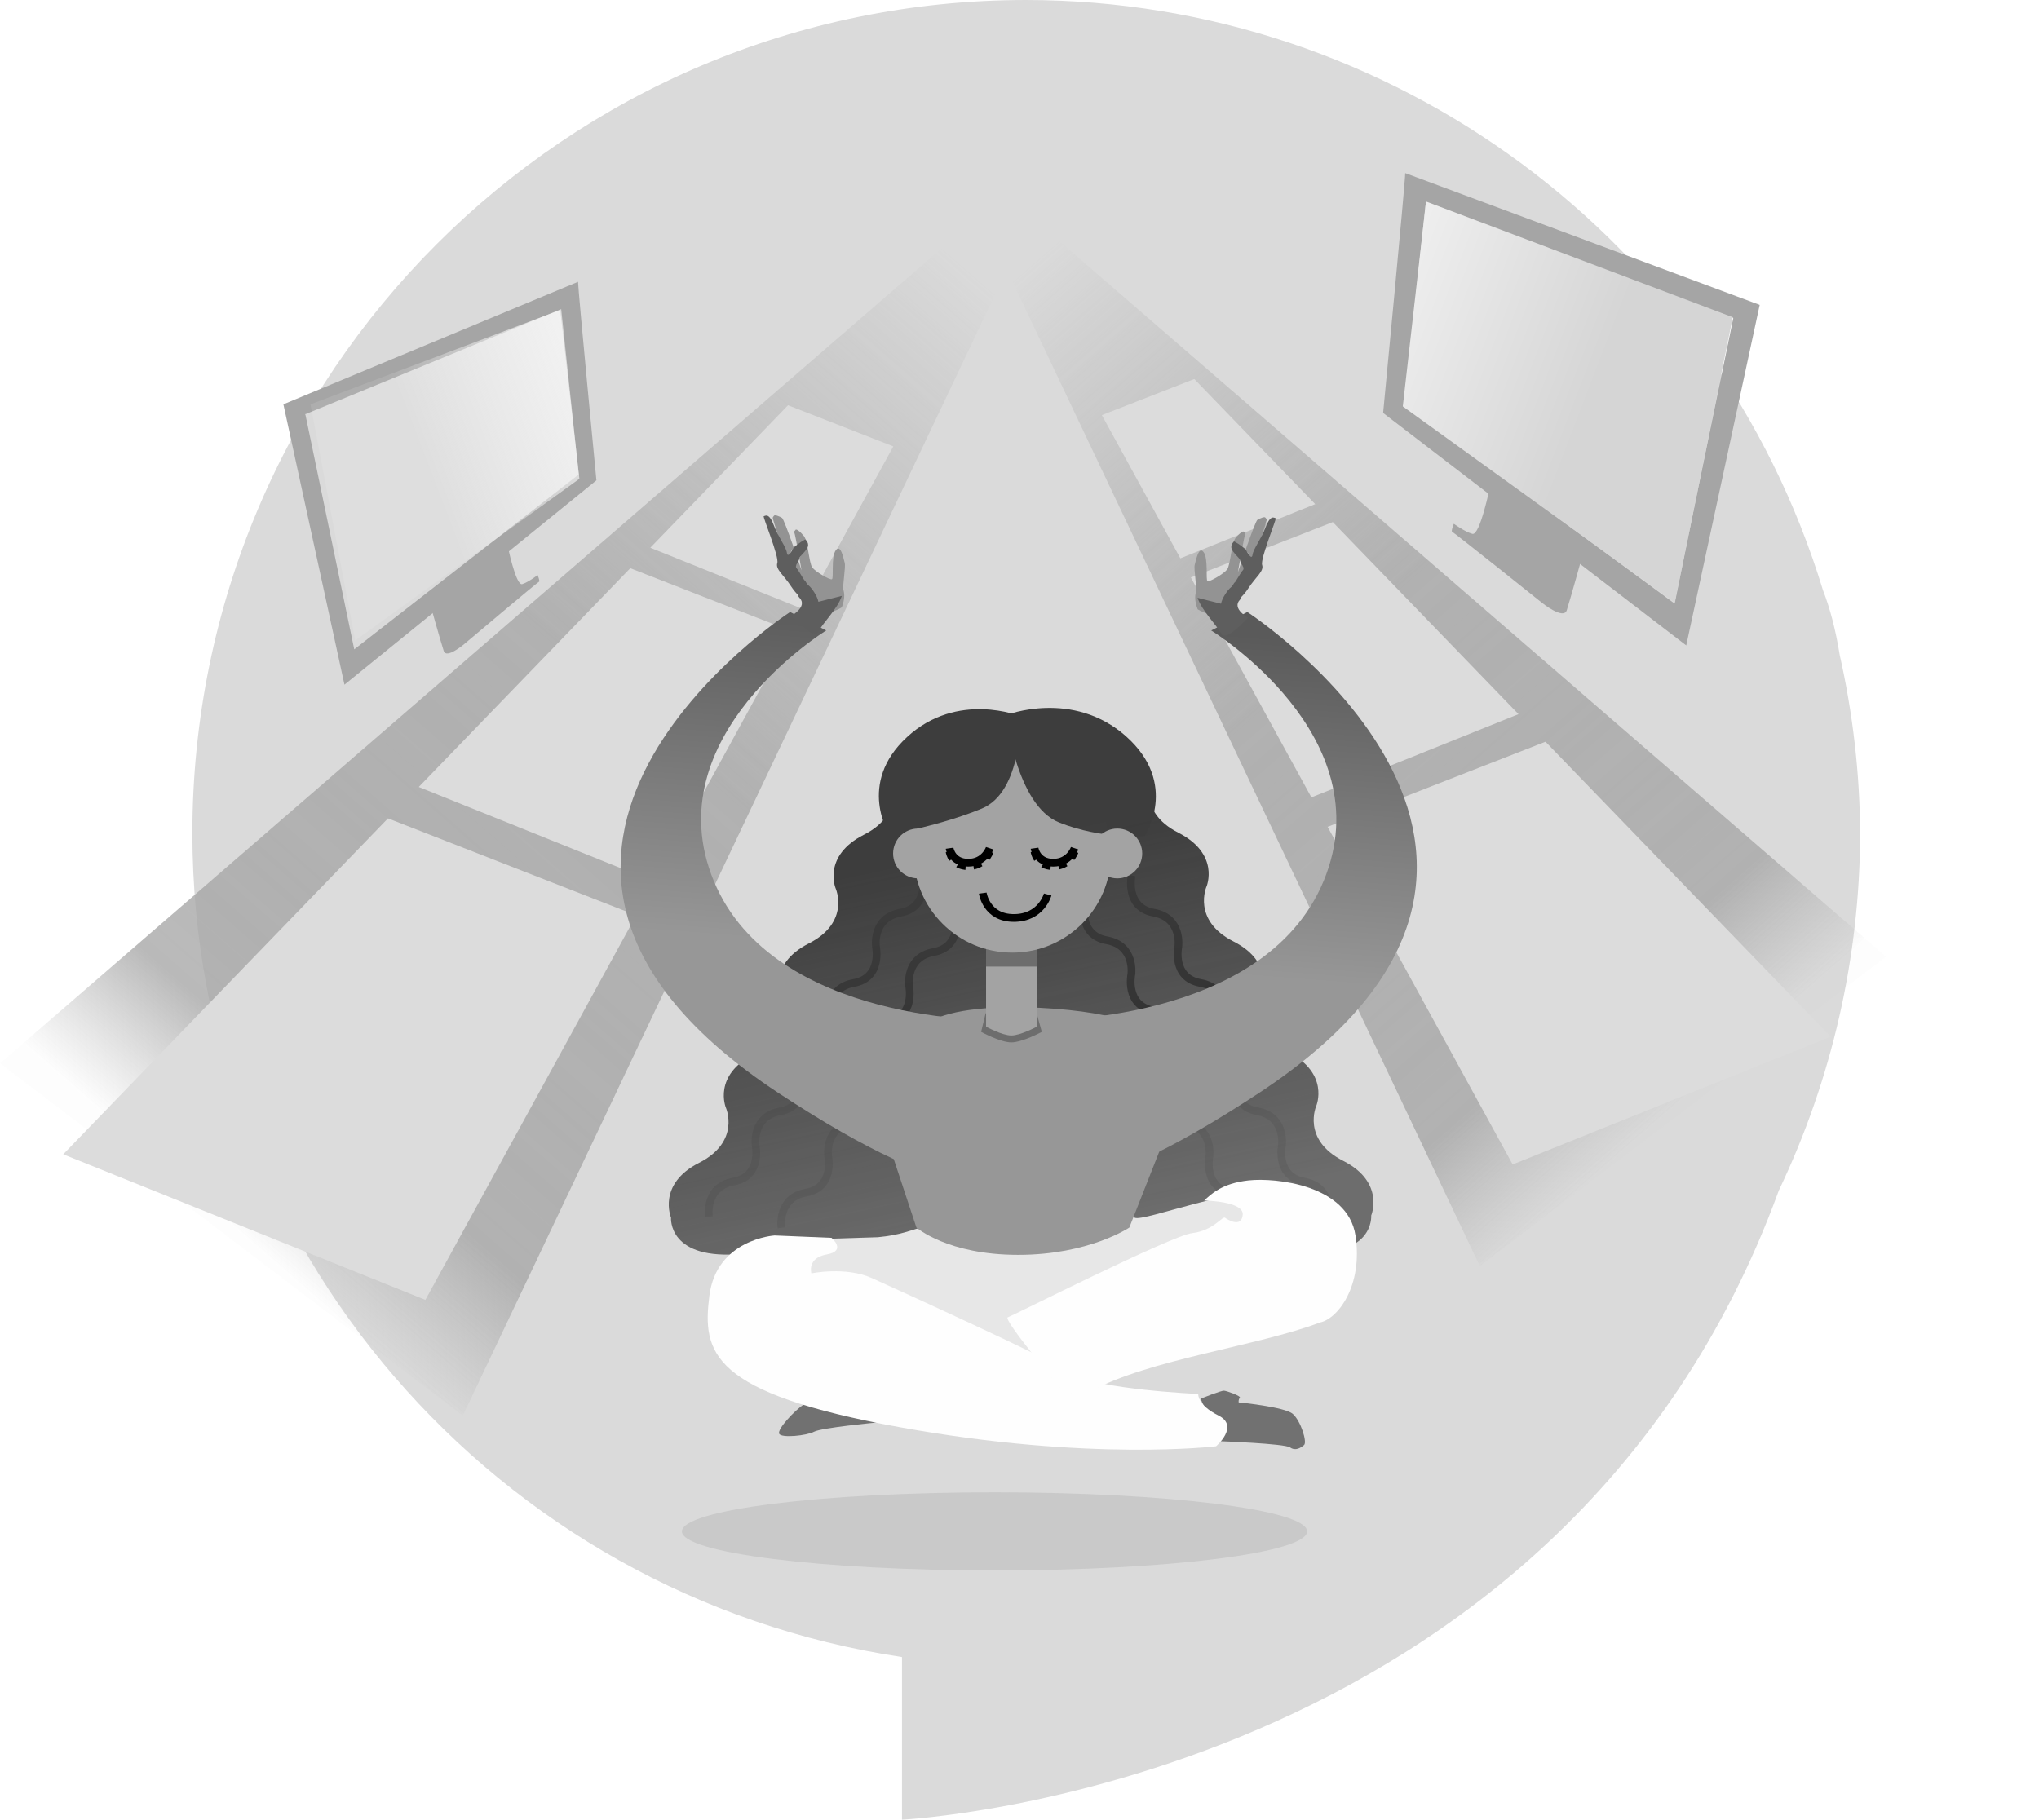
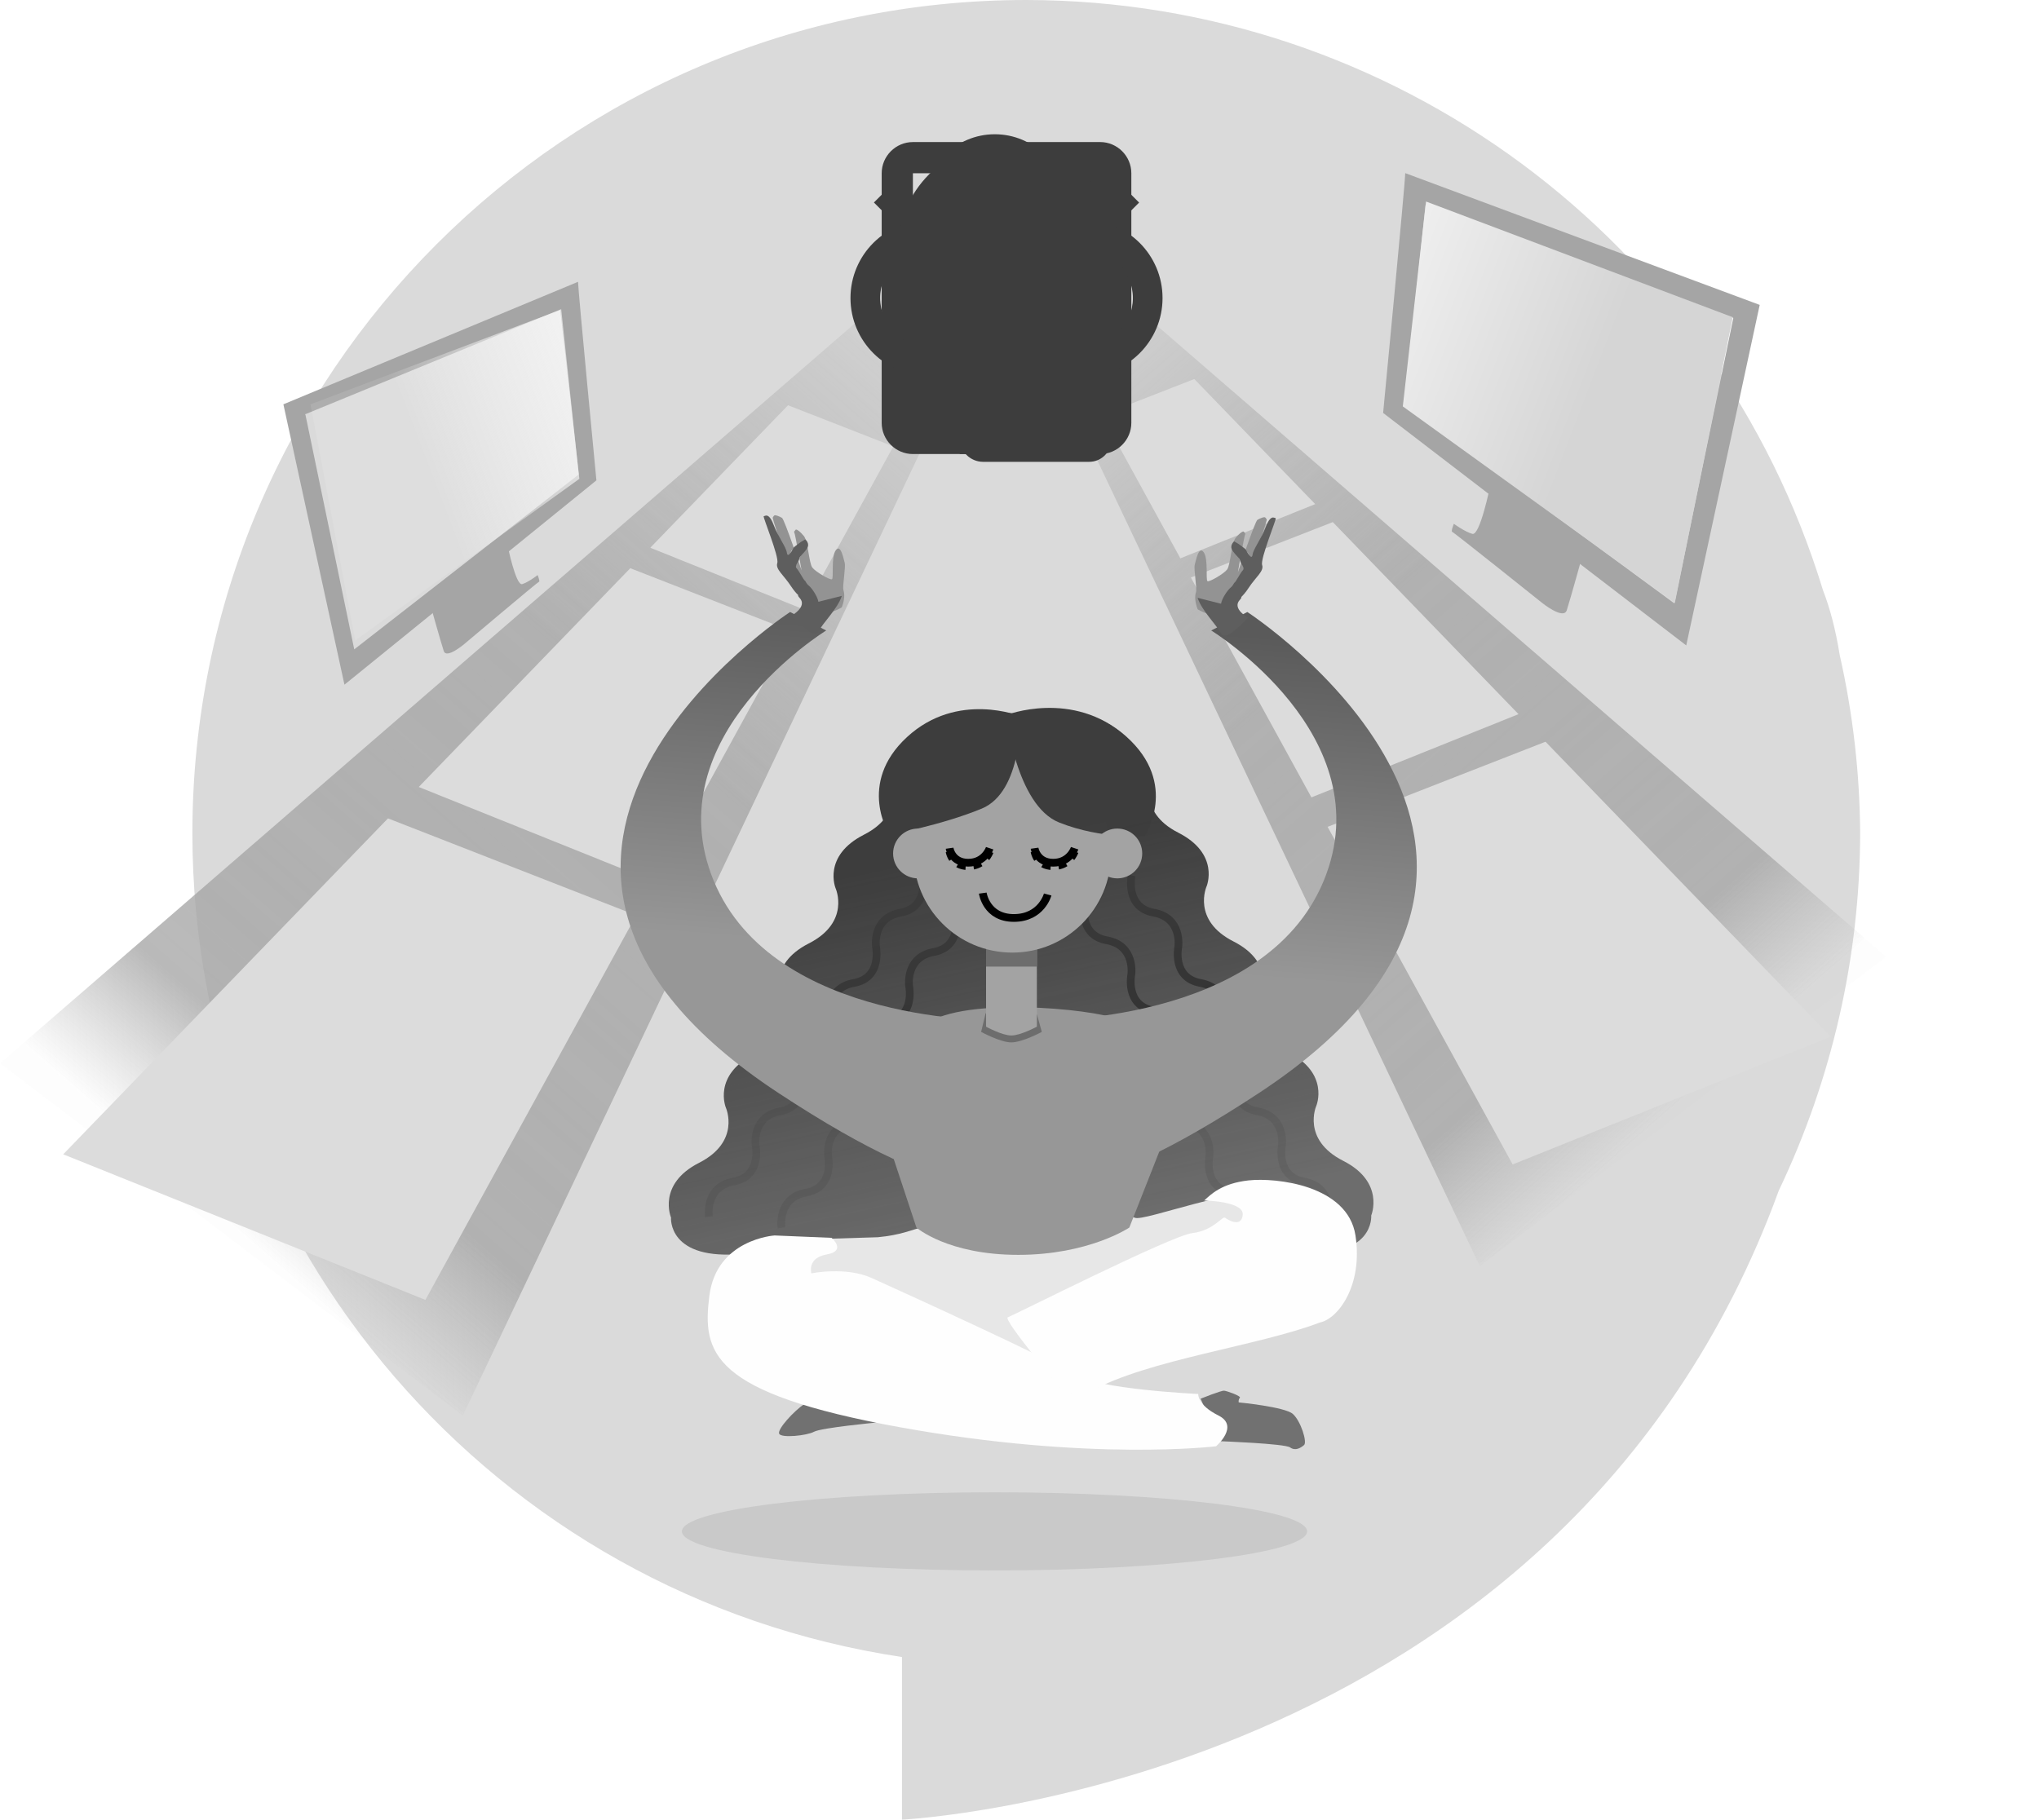
<svg xmlns="http://www.w3.org/2000/svg" xmlns:xlink="http://www.w3.org/1999/xlink" width="173.12mm" height="154.532mm" viewBox="0 0 173.12 154.532" version="1.1" id="svg3337">
  <defs id="defs3331">
    <linearGradient id="linearGradient1688">
      <stop style="stop-color:#afafaf;stop-opacity:0.024" offset="0" id="stop1684" />
      <stop id="stop1907" offset="0.125" style="stop-color:#a6a6a6;stop-opacity:0.981" />
      <stop id="stop1905" offset="0.539" style="stop-color:#9e9e9e;stop-opacity:0.859" />
      <stop style="stop-color:#8d8d8d;stop-opacity:0;" offset="1" id="stop1686" />
    </linearGradient>
-     <linearGradient xlink:href="#linearGradient1688" id="linearGradient2558" gradientUnits="userSpaceOnUse" x1="65.072" y1="279.968" x2="92.18" y2="248.919" />
+     <linearGradient xlink:href="#linearGradient1688" id="linearGradient2558" gradientUnits="userSpaceOnUse" x1="65.072" y1="279.968" x2="92.18" y2="248.919" gradientTransform="matrix(2.48276,0,0,2.48276,-124.9264,-546.4937)" />
    <linearGradient id="linearGradient2257">
      <stop id="stop2253" offset="0" style="stop-color:#3d3d3d;stop-opacity:1;" />
      <stop id="stop2255" offset="1" style="stop-color:#3d3d3d;stop-opacity:0.699" />
    </linearGradient>
    <linearGradient id="linearGradient2169-5">
      <stop id="stop2179" offset="0" style="stop-color:#5a5a5a;stop-opacity:1" />
      <stop id="stop2181" offset="1" style="stop-color:#979797;stop-opacity:1" />
    </linearGradient>
    <linearGradient xlink:href="#linearGradient2257" id="linearGradient2220" x1="95.108" y1="263.714" x2="97.881" y2="276.844" gradientUnits="userSpaceOnUse" gradientTransform="matrix(2.48276,0,0,2.786263,-124.9264,-622.9925)" />
    <linearGradient xlink:href="#linearGradient2257" id="linearGradient2240" gradientUnits="userSpaceOnUse" x1="95.108" y1="263.714" x2="97.881" y2="276.844" gradientTransform="matrix(2.48276,0,0,2.687105,-125.0923,-596.7883)" />
    <linearGradient gradientTransform="matrix(-1.803128,0,0,1.803128,266.0981,-369.5617)" xlink:href="#linearGradient1069" id="linearGradient2578-6" x1="109.674" y1="245.44" x2="119.797" y2="249.315" gradientUnits="userSpaceOnUse" />
    <linearGradient id="linearGradient1069">
      <stop style="stop-color:#f5f5f5;stop-opacity:1" offset="0" id="stop1065" />
      <stop style="stop-color:#ffffff;stop-opacity:0.102" offset="1" id="stop1067" />
    </linearGradient>
    <linearGradient gradientTransform="matrix(2.188171,0,0,2.188171,-110.7985,-472.4416)" xlink:href="#linearGradient2802" id="linearGradient2578-1" x1="109.674" y1="245.44" x2="119.797" y2="249.315" gradientUnits="userSpaceOnUse" />
    <linearGradient id="linearGradient2802">
      <stop id="stop2798" offset="0" style="stop-color:#f5f5f5;stop-opacity:1" />
      <stop id="stop2800" offset="1" style="stop-color:#d5d5d5;stop-opacity:1" />
    </linearGradient>
    <linearGradient xlink:href="#linearGradient2257" id="linearGradient4521" gradientUnits="userSpaceOnUse" x1="94.926" y1="263.714" x2="97.702" y2="276.844" gradientTransform="matrix(2.479842,0,0,2.482761,-124.1981,-542.7524)" />
    <linearGradient xlink:href="#linearGradient2257" id="linearGradient4523" gradientUnits="userSpaceOnUse" x1="94.926" y1="263.714" x2="97.702" y2="276.844" gradientTransform="matrix(2.479842,0,0,2.482761,-124.1981,-542.7524)" />
    <linearGradient xlink:href="#linearGradient2169-5" id="linearGradient4525" gradientUnits="userSpaceOnUse" x1="92.705" y1="257.068" x2="91.811" y2="268.704" gradientTransform="matrix(2.48276,0,0,2.48276,-124.9264,-542.752)" />
    <linearGradient xlink:href="#linearGradient2169-5" id="linearGradient4527" gradientUnits="userSpaceOnUse" x1="92.705" y1="257.068" x2="91.811" y2="268.704" gradientTransform="matrix(2.48276,0,0,2.48276,-124.9264,-542.752)" />
    <linearGradient xlink:href="#linearGradient2169-5" id="linearGradient4529" gradientUnits="userSpaceOnUse" x1="92.705" y1="257.068" x2="91.811" y2="268.704" gradientTransform="matrix(2.48276,0,0,2.48276,-124.9264,-542.752)" />
    <clipPath clipPathUnits="userSpaceOnUse" id="clipPath9065">
      <path style="fill:none;stroke:#000000;stroke-width:0.182px;stroke-linecap:butt;stroke-linejoin:miter;stroke-opacity:1" d="m 39.201,290.329 25.82,10.428 33.379,-63.479 -3.643,-1.093 -57.741,51.093 z" id="path9067" />
    </clipPath>
-     <linearGradient gradientTransform="matrix(-0.8779407,0,0,0.8779407,170.3812,29.76402)" xlink:href="#linearGradient1688" id="linearGradient2558-2" gradientUnits="userSpaceOnUse" x1="65.072" y1="279.968" x2="92.18" y2="248.919" />
+     <linearGradient gradientTransform="matrix(-2.179716,0,0,2.179716,298.0893,-472.5968)" xlink:href="#linearGradient1688" id="linearGradient2558-2" gradientUnits="userSpaceOnUse" x1="65.072" y1="279.968" x2="92.18" y2="248.919" />
    <clipPath clipPathUnits="userSpaceOnUse" id="clipPath9065-1">
      <path style="fill:none;stroke:#000000;stroke-width:0.182px;stroke-linecap:butt;stroke-linejoin:miter;stroke-opacity:1" d="m 39.201,290.329 25.82,10.428 33.379,-63.479 -3.643,-1.093 -57.741,51.093 z" id="path9067-9" />
+     </clipPath>
+     <path d="M0 0h24v24H0V0z" id="a" />
+     <path d="M0 0h24v24H0V0z" id="a-6" />
+     <clipPath clipPathUnits="userSpaceOnUse" id="clipPath1040">
+       <circle style="opacity:1;vector-effect:none;fill:#3d3d3d;fill-opacity:1;stroke:none;stroke-width:0.965;stroke-linecap:butt;stroke-linejoin:miter;stroke-miterlimit:4;stroke-dasharray:none;stroke-dashoffset:0;stroke-opacity:1" id="circle1042" cx="100.514" cy="68.106" r="17.198" />
    </clipPath>
  </defs>
  <g id="layer1" transform="translate(-15.05328,-42.75672)">
    <path style="opacity:1;vector-effect:none;fill:#dadada;fill-opacity:1;stroke:none;stroke-width:0.906;stroke-linecap:round;stroke-linejoin:miter;stroke-miterlimit:4;stroke-dasharray:none;stroke-dashoffset:0;stroke-opacity:1;enable-background:new" d="m 102.188,42.757 a 70.801,70.801 0 0 0 -70.801,70.801 70.801,70.801 0 0 0 60.248,69.921 v 13.81 c 0,0 55.951,-2.71 74.449,-53.433 a 70.801,70.801 0 0 0 6.905,-30.298 70.801,70.801 0 0 0 -1.733,-15.164 c -0.349,-2.164 -0.828,-3.986 -1.42,-5.503 A 70.801,70.801 0 0 0 102.188,42.757 Z" id="rect1394-9-1" />
-     <g id="g2100" transform="matrix(2.48276,0,0,2.48276,-124.9264,-546.4937)">
-       <path style="opacity:0.799;fill:url(#linearGradient2558);fill-opacity:1;stroke:none;stroke-width:0.265px;stroke-linecap:butt;stroke-linejoin:miter;stroke-opacity:1;enable-background:new" d="m 90.871,243.849 -34.49,29.86 15.828,12.048 19.891,-41.908 z" id="path1508" />
-       <path id="path8698" style="fill:none;stroke:#000000;stroke-width:0.403;stroke-linecap:butt;stroke-linejoin:miter;stroke-miterlimit:4;stroke-dasharray:none;stroke-opacity:1" d="M -3.071,303.466 26.749,249.063 M -6.359,283.291 29.594,246.096" />
-       <circle style="opacity:1;vector-effect:none;fill:#ff0404;fill-opacity:1;stroke:none;stroke-width:0.003;stroke-linecap:butt;stroke-linejoin:miter;stroke-miterlimit:4;stroke-dasharray:none;stroke-dashoffset:0;stroke-opacity:1" id="path8712" cx="26.749" cy="249.063" r="0.013" />
-       <g id="g9061" transform="matrix(0.5850622,0,0,0.5850622,34.19186,106.4065)" clip-path="url(#clipPath9065)">
-         <path style="fill:#dcdcdc;fill-opacity:1;stroke:none;stroke-width:0.265px;stroke-linecap:butt;stroke-linejoin:miter;stroke-opacity:1;enable-background:new" d="m 75.936,255.812 8.979,3.61 5.226,-9.536 -6.154,-2.404 z" id="path2042-4-0-6" />
-         <path style="fill:#dcdcdc;fill-opacity:1;stroke:none;stroke-width:0.406px;stroke-linecap:butt;stroke-linejoin:miter;stroke-opacity:1;enable-background:new" d="m 62.402,269.799 13.788,5.543 8.025,-14.642 -9.449,-3.691 z" id="path2042-4-0-6-5" />
-         <path style="fill:#dcdcdc;fill-opacity:1;stroke:none;stroke-width:0.624px;stroke-linecap:butt;stroke-linejoin:miter;stroke-opacity:1;enable-background:new" d="m 41.621,291.275 21.17,8.511 12.321,-22.483 -14.508,-5.668 z" id="path2042-4-0-6-5-9" />
-         <path style="fill:#dcdcdc;fill-opacity:1;stroke:none;stroke-width:0.958px;stroke-linecap:butt;stroke-linejoin:miter;stroke-opacity:1;enable-background:new" d="m 9.714,324.249 32.506,13.068 18.919,-34.522 -22.276,-8.703 z" id="path2042-4-0-6-5-9-1" />
-       </g>
-       <path style="opacity:0.799;fill:url(#linearGradient2558-2);fill-opacity:1;stroke:none;stroke-width:0.232px;stroke-linecap:butt;stroke-linejoin:miter;stroke-opacity:1;enable-background:new" d="m 90.602,243.849 30.28,26.215 -13.896,10.577 -17.463,-36.793 z" id="path1508-3" />
-       <g id="g9061-3" transform="matrix(-0.5136499,0,0,0.5136499,140.3628,123.1826)" clip-path="url(#clipPath9065-1)">
-         <path style="fill:#dcdcdc;fill-opacity:1;stroke:none;stroke-width:0.265px;stroke-linecap:butt;stroke-linejoin:miter;stroke-opacity:1;enable-background:new" d="m 75.936,255.812 8.979,3.61 5.226,-9.536 -6.154,-2.404 z" id="path2042-4-0-6-2" />
-         <path style="fill:#dcdcdc;fill-opacity:1;stroke:none;stroke-width:0.406px;stroke-linecap:butt;stroke-linejoin:miter;stroke-opacity:1;enable-background:new" d="m 62.402,269.799 13.788,5.543 8.025,-14.642 -9.449,-3.691 z" id="path2042-4-0-6-5-5" />
-         <path style="fill:#dcdcdc;fill-opacity:1;stroke:none;stroke-width:0.624px;stroke-linecap:butt;stroke-linejoin:miter;stroke-opacity:1;enable-background:new" d="m 41.621,291.275 21.17,8.511 12.321,-22.483 -14.508,-5.668 z" id="path2042-4-0-6-5-9-7" />
-         <path style="fill:#dcdcdc;fill-opacity:1;stroke:none;stroke-width:0.958px;stroke-linecap:butt;stroke-linejoin:miter;stroke-opacity:1;enable-background:new" d="m 9.714,324.249 32.506,13.068 18.919,-34.522 -22.276,-8.703 z" id="path2042-4-0-6-5-9-1-0" />
-       </g>
+     <path id="path1508" d="M 100.684,58.924 15.053,133.06 54.35,162.972 103.734,58.924 Z" style="opacity:0.799;fill:url(#linearGradient2558);fill-opacity:1;stroke:none;stroke-width:0.657px;stroke-linecap:butt;stroke-linejoin:miter;stroke-opacity:1;enable-background:new" />
+     <g clip-path="url(#clipPath9065)" transform="matrix(1.452569,0,0,1.452569,-40.03624,-282.312)" id="g9061">
+       <path id="path2042-4-0-6" d="m 75.936,255.812 8.979,3.61 5.226,-9.536 -6.154,-2.404 z" style="fill:#dcdcdc;fill-opacity:1;stroke:none;stroke-width:0.265px;stroke-linecap:butt;stroke-linejoin:miter;stroke-opacity:1;enable-background:new" />
+       <path id="path2042-4-0-6-5" d="m 62.402,269.799 13.788,5.543 8.025,-14.642 -9.449,-3.691 z" style="fill:#dcdcdc;fill-opacity:1;stroke:none;stroke-width:0.406px;stroke-linecap:butt;stroke-linejoin:miter;stroke-opacity:1;enable-background:new" />
+       <path id="path2042-4-0-6-5-9" d="m 41.621,291.275 21.17,8.511 12.321,-22.483 -14.508,-5.668 z" style="fill:#dcdcdc;fill-opacity:1;stroke:none;stroke-width:0.624px;stroke-linecap:butt;stroke-linejoin:miter;stroke-opacity:1;enable-background:new" />
+       <path id="path2042-4-0-6-5-9-1" d="m 9.714,324.249 32.506,13.068 18.919,-34.522 -22.276,-8.703 z" style="fill:#dcdcdc;fill-opacity:1;stroke:none;stroke-width:0.958px;stroke-linecap:butt;stroke-linejoin:miter;stroke-opacity:1;enable-background:new" />
+     </g>
+     <path id="path1508-3" d="M 100.016,58.924 175.195,124.011 140.695,150.272 97.339,58.924 Z" style="opacity:0.799;fill:url(#linearGradient2558-2);fill-opacity:1;stroke:none;stroke-width:0.577px;stroke-linecap:butt;stroke-linejoin:miter;stroke-opacity:1;enable-background:new" />
+     <g clip-path="url(#clipPath9065-1)" transform="matrix(-1.27527,0,0,1.27527,223.5608,-240.661)" id="g9061-3">
+       <path id="path2042-4-0-6-2" d="m 75.936,255.812 8.979,3.61 5.226,-9.536 -6.154,-2.404 z" style="fill:#dcdcdc;fill-opacity:1;stroke:none;stroke-width:0.265px;stroke-linecap:butt;stroke-linejoin:miter;stroke-opacity:1;enable-background:new" />
+       <path id="path2042-4-0-6-5-5" d="m 62.402,269.799 13.788,5.543 8.025,-14.642 -9.449,-3.691 z" style="fill:#dcdcdc;fill-opacity:1;stroke:none;stroke-width:0.406px;stroke-linecap:butt;stroke-linejoin:miter;stroke-opacity:1;enable-background:new" />
+       <path id="path2042-4-0-6-5-9-7" d="m 41.621,291.275 21.17,8.511 12.321,-22.483 -14.508,-5.668 z" style="fill:#dcdcdc;fill-opacity:1;stroke:none;stroke-width:0.624px;stroke-linecap:butt;stroke-linejoin:miter;stroke-opacity:1;enable-background:new" />
+       <path id="path2042-4-0-6-5-9-1-0" d="m 9.714,324.249 32.506,13.068 18.919,-34.522 -22.276,-8.703 z" style="fill:#dcdcdc;fill-opacity:1;stroke:none;stroke-width:0.958px;stroke-linecap:butt;stroke-linejoin:miter;stroke-opacity:1;enable-background:new" />
    </g>
    <ellipse style="opacity:1;vector-effect:none;fill:#c9c9c9;fill-opacity:1;stroke:none;stroke-width:0.657px;stroke-linecap:butt;stroke-linejoin:miter;stroke-miterlimit:4;stroke-dasharray:none;stroke-dashoffset:0;stroke-opacity:1;enable-background:new" id="path1854-9" cx="99.492" cy="172.807" rx="26.543" ry="3.318" />
    <g id="g9282">
      <circle r="8.211" cy="115.084" cx="101.016" id="path1769-7" style="opacity:1;vector-effect:none;fill:#dadada;fill-opacity:1;stroke:#9b9b9b;stroke-width:0.657px;stroke-linecap:butt;stroke-linejoin:miter;stroke-miterlimit:4;stroke-dasharray:none;stroke-dashoffset:0;stroke-opacity:1;enable-background:new" />
      <path id="path2338" d="m 85.461,129.223 c 0,0 -0.374,-2.545 2.075,-2.986 2.449,-0.441 1.892,-3.075 1.892,-3.075 0,0 -0.357,-2.46 2.092,-2.901 2.449,-0.441 1.875,-3.161 1.875,-3.161" style="fill:none;stroke:#000000;stroke-width:0.657px;stroke-linecap:butt;stroke-linejoin:miter;stroke-opacity:1;enable-background:new" />
      <path id="path2340" d="m 88.276,132.566 c 0,0 -0.374,-2.545 2.075,-2.986 2.449,-0.441 1.892,-3.075 1.892,-3.075 0,0 -0.357,-2.46 2.092,-2.901 2.449,-0.441 1.875,-3.161 1.875,-3.161" style="fill:none;stroke:#000000;stroke-width:0.657px;stroke-linecap:butt;stroke-linejoin:miter;stroke-opacity:1;enable-background:new" />
      <path id="path2342" d="m 119.064,129.223 c 0,0 0.374,-2.545 -2.075,-2.986 -2.449,-0.441 -1.892,-3.075 -1.892,-3.075 0,0 0.357,-2.46 -2.092,-2.901 -2.449,-0.441 -1.875,-3.161 -1.875,-3.161" style="fill:none;stroke:#000000;stroke-width:0.657px;stroke-linecap:butt;stroke-linejoin:miter;stroke-opacity:1;enable-background:new" />
      <path id="path2344" d="m 115.076,131.569 c 0,0 0.374,-2.545 -2.075,-2.986 -2.449,-0.441 -1.892,-3.075 -1.892,-3.075 0,0 0.357,-2.46 -2.092,-2.901 -2.449,-0.441 -1.875,-3.161 -1.875,-3.161" style="fill:none;stroke:#000000;stroke-width:0.657px;stroke-linecap:butt;stroke-linejoin:miter;stroke-opacity:1;enable-background:new" />
      <path style="fill:none;stroke:#dadada;stroke-width:0.657px;stroke-linecap:butt;stroke-linejoin:miter;stroke-opacity:1;enable-background:new" d="m 128.624,147.674 c 0,0 0.374,-2.545 -2.075,-2.986 -2.449,-0.441 -1.892,-3.075 -1.892,-3.075 0,0 0.357,-2.46 -2.092,-2.901 -2.449,-0.441 -1.875,-3.161 -1.875,-3.161" id="path2309-6" />
      <path style="fill:url(#linearGradient4521);fill-opacity:1;stroke:none;stroke-width:0.046px;stroke-linecap:butt;stroke-linejoin:miter;stroke-opacity:1;enable-background:new" d="m 72.025,146.154 c 0,0 -1.19,-2.832 2.376,-4.642 3.566,-1.81 2.285,-4.679 2.285,-4.679 0,0 -1.157,-2.751 2.408,-4.561 3.566,-1.81 2.25,-4.755 2.25,-4.755 0,0 -1.192,-2.827 2.374,-4.637 3.566,-1.81 2.285,-4.679 2.285,-4.679 0,0 -1.157,-2.751 2.408,-4.561 3.566,-1.81 2.252,-4.76 2.252,-4.76 2.839,-7.507 11.224,-5.378 11.224,-5.378 v 45.727 c 0,0 -17.266,-0.642 -23.717,0 -6.451,0.642 -6.145,-3.073 -6.145,-3.073 z" id="path1909-6" />
      <path style="fill:url(#linearGradient4523);fill-opacity:1;stroke:none;stroke-width:0.046px;stroke-linecap:butt;stroke-linejoin:miter;stroke-opacity:1;enable-background:new" d="m 131.476,145.983 c 0,0 1.19,-2.832 -2.376,-4.642 -3.566,-1.81 -2.285,-4.679 -2.285,-4.679 0,0 1.157,-2.751 -2.408,-4.561 -3.566,-1.81 -2.25,-4.755 -2.25,-4.755 0,0 1.192,-2.827 -2.374,-4.637 -3.566,-1.81 -2.285,-4.68 -2.285,-4.68 0,0 1.157,-2.751 -2.408,-4.561 -3.566,-1.81 -2.252,-4.76 -2.252,-4.76 -2.839,-7.507 -11.224,-5.378 -11.224,-5.378 v 45.727 c 0,0 17.266,-0.642 23.717,0 6.451,0.642 6.145,-3.073 6.145,-3.073 z" id="path1909-6-8" />
      <path id="path2388-8" d="m 75.244,146.091 c 0,0 -0.374,-2.545 2.075,-2.986 2.449,-0.441 1.892,-3.075 1.892,-3.075 0,0 -0.357,-2.46 2.092,-2.901 2.449,-0.441 1.875,-3.161 1.875,-3.161" style="fill:none;stroke:#242424;stroke-width:0.657px;stroke-linecap:butt;stroke-linejoin:miter;stroke-opacity:0.112;enable-background:new" />
      <path id="path2388" d="m 127.862,146.091 c 0,0 0.374,-2.545 -2.075,-2.986 -2.449,-0.441 -1.892,-3.075 -1.892,-3.075 0,0 0.357,-2.46 -2.092,-2.901 -2.449,-0.441 -1.875,-3.161 -1.875,-3.161" style="fill:none;stroke:#242424;stroke-width:0.657px;stroke-linecap:butt;stroke-linejoin:miter;stroke-opacity:0.112;enable-background:new" />
      <path style="fill:none;stroke:#242424;stroke-width:0.657px;stroke-linecap:butt;stroke-linejoin:miter;stroke-opacity:0.112;enable-background:new" d="m 121.703,147.029 c 0,0 0.374,-2.545 -2.075,-2.986 -2.449,-0.441 -1.892,-3.075 -1.892,-3.075 0,0 0.357,-2.46 -2.092,-2.901 -2.449,-0.441 -1.875,-3.161 -1.875,-3.161" id="path2309-6-6" />
      <path style="fill:none;stroke:#242424;stroke-width:0.657px;stroke-linecap:butt;stroke-linejoin:miter;stroke-opacity:0.112;enable-background:new" d="m 81.403,147.029 c 0,0 -0.374,-2.545 2.075,-2.986 2.449,-0.441 1.892,-3.075 1.892,-3.075 0,0 -0.357,-2.46 2.092,-2.901 2.449,-0.441 1.875,-3.161 1.875,-3.161" id="path2309-6-6-3" />
      <path style="fill:#717171;fill-opacity:1;stroke:none;stroke-width:0.626px;stroke-linecap:butt;stroke-linejoin:miter;stroke-opacity:1" d="m 83.334,161.998 c -0.84,0.559 -2.295,2.123 -2.127,2.514 0.168,0.391 2.351,0.168 2.966,-0.168 0.616,-0.335 5.317,-0.782 5.317,-0.782 z" id="path2524" />
      <path style="fill:#e7e7e7;fill-opacity:1;stroke:none;stroke-width:0.797px;stroke-linecap:butt;stroke-linejoin:miter;stroke-opacity:1;enable-background:new" d="m 93.516,146.922 c 0.856,-0.201 17.178,-1.157 17.883,-0.754 0.705,0.402 9.37,-3.017 11.032,-1.71 1.662,1.308 -19.143,15.489 -19.143,15.489 l -20.654,-7.041 2.065,-4.928 4.886,-0.151 c 1.97,-0.187 2.828,-0.616 3.929,-0.905 z" id="path2488" />
      <path style="fill:#717171;fill-opacity:1;stroke:none;stroke-width:0.77px;stroke-linecap:butt;stroke-linejoin:miter;stroke-opacity:1;enable-background:new" d="m 116.991,161.539 c 0,0 1.751,-0.704 1.994,-0.68 0.243,0.024 1.483,0.461 1.337,0.607 -0.146,0.146 -0.097,0.388 -0.097,0.388 0,0 3.901,0.374 4.589,0.975 0.688,0.601 1.238,2.403 0.963,2.643 -0.275,0.24 -0.739,0.532 -1.186,0.206 -0.447,-0.326 -6.018,-0.532 -6.018,-0.532 z" id="path2492" />
      <path style="fill:#fefefe;fill-opacity:1;stroke:none;stroke-width:0.797px;stroke-linecap:butt;stroke-linejoin:miter;stroke-opacity:1;enable-background:new" d="m 80.821,147.677 c 0,0 -4.937,0.302 -5.541,5.13 -0.605,4.828 0.101,8.248 16.221,11.164 16.12,2.917 26.8,1.609 26.8,1.609 0,0 2.015,-1.71 0.201,-2.615 -1.814,-0.905 -1.713,-1.827 -1.713,-1.827 0,0 -8.606,-0.388 -10.621,-1.695 -2.015,-1.308 -14.87,-7.139 -17.086,-8.145 -2.217,-1.006 -5.138,-0.402 -5.138,-0.402 0,0 -0.403,-1.308 1.31,-1.609 1.713,-0.302 0.403,-1.408 0.403,-1.408" id="path2486" />
      <path style="fill:#fefefe;fill-opacity:1;stroke:none;stroke-width:0.797px;stroke-linecap:butt;stroke-linejoin:miter;stroke-opacity:1;enable-background:new" d="m 117.293,144.71 c 0.554,-0.503 1.461,-1.458 3.778,-1.71 2.317,-0.251 8.413,0.402 9.068,4.677 0.655,4.275 -1.505,7.088 -3.016,7.39 -5.269,2.007 -14.513,3.13 -19.452,5.836 0,0 -2.065,0.302 -2.267,0.101 -0.201,-0.201 -5.24,-6.223 -4.786,-6.374 0.453,-0.151 13.904,-6.953 15.667,-7.154 1.763,-0.201 2.569,-1.458 2.771,-1.308 0.201,0.151 1.411,0.905 1.511,-0.251 0.101,-1.157 -3.274,-1.207 -3.274,-1.207 z" id="path2490" />
      <path style="fill:url(#linearGradient4525);fill-opacity:1;stroke:none;stroke-width:0.692px;stroke-linecap:butt;stroke-linejoin:miter;stroke-opacity:1" d="m 99.924,129.407 c 0,0 -19.19,0.436 -24.272,-11.849 -5.082,-12.285 9.551,-21.259 9.551,-21.259 l -3.067,-1.568 c 0,0 -31.721,20.649 -0.964,40.863 30.757,20.214 18.752,-6.186 18.752,-6.186 z" id="path1664" />
      <path style="fill:url(#linearGradient4527);fill-opacity:1;stroke:none;stroke-width:0.692px;stroke-linecap:butt;stroke-linejoin:miter;stroke-opacity:1;enable-background:new" d="m 103.17,129.407 c 0,0 19.19,0.436 24.272,-11.849 5.082,-12.285 -9.551,-21.259 -9.551,-21.259 l 3.067,-1.568 c 0,0 31.721,20.649 0.964,40.863 -30.757,20.214 -18.752,-6.186 -18.752,-6.186 z" id="path1664-2" />
      <path style="fill:url(#linearGradient4529);fill-opacity:1;stroke:none;stroke-width:0.586px;stroke-linecap:butt;stroke-linejoin:miter;stroke-opacity:1" d="m 90.591,140.145 2.271,6.862 c 0,0 2.647,2.317 8.643,2.317 5.996,0 9.433,-2.317 9.433,-2.317 l 2.889,-7.331 c 0,0 -1.633,-9.736 -4.479,-10.557 -2.846,-0.821 -14.884,-1.877 -16.517,1.525 -1.633,3.402 -2.24,9.502 -2.24,9.502 z" id="path1990" />
      <path style="opacity:1;vector-effect:none;fill:#6d6d6d;fill-opacity:1;stroke:none;stroke-width:0.785px;stroke-linecap:butt;stroke-linejoin:miter;stroke-miterlimit:4;stroke-dasharray:none;stroke-dashoffset:0;stroke-opacity:1;enable-background:new" d="m 98.736,128.809 4.361,0.103 0.411,1.475 c 0,0 -1.653,0.896 -2.592,0.894 -0.939,-0.002 -2.56,-0.894 -2.56,-0.894 z" id="rect2063-8" />
      <path style="opacity:1;vector-effect:none;fill:#a3a3a3;fill-opacity:1;stroke:none;stroke-width:0.657px;stroke-linecap:butt;stroke-linejoin:miter;stroke-miterlimit:4;stroke-dasharray:none;stroke-dashoffset:0;stroke-opacity:1" d="m 98.775,123.061 h 4.313 v 6.885 c 0,0 -1.384,0.75 -2.17,0.749 -0.786,-0.002 -2.143,-0.749 -2.143,-0.749 z" id="rect2063" />
      <rect style="opacity:1;vector-effect:none;fill:#6d6d6d;fill-opacity:1;stroke:none;stroke-width:0.334px;stroke-linecap:butt;stroke-linejoin:miter;stroke-miterlimit:4;stroke-dasharray:none;stroke-dashoffset:0;stroke-opacity:1;enable-background:new" id="rect2063-0" width="4.313" height="1.782" x="98.775" y="123.061" />
      <circle style="opacity:1;vector-effect:none;fill:#a3a3a3;fill-opacity:1;stroke:none;stroke-width:0.657px;stroke-linecap:butt;stroke-linejoin:miter;stroke-miterlimit:4;stroke-dasharray:none;stroke-dashoffset:0;stroke-opacity:1" id="path1956" cx="101.001" cy="115.277" r="8.378" />
      <path style="fill:none;stroke:#000000;stroke-width:0.657px;stroke-linecap:butt;stroke-linejoin:miter;stroke-opacity:1;enable-background:new" d="m 95.678,114.791 c 0,0 0.176,1.232 1.584,1.232 1.408,0 1.818,-1.232 1.818,-1.232" id="path1779-4" />
      <path id="path1775-8" d="m 102.892,114.791 c 0,0 0.176,1.232 1.584,1.232 1.408,0 1.818,-1.232 1.818,-1.232" style="fill:none;stroke:#000000;stroke-width:0.658;stroke-linecap:butt;stroke-linejoin:miter;stroke-miterlimit:4;stroke-dasharray:none;stroke-opacity:1;enable-background:new" />
      <path id="path1777-9" d="m 98.494,118.603 c 0,0 0.293,2.111 2.639,2.111 2.346,0 2.874,-1.994 2.874,-1.994" style="fill:none;stroke:#000000;stroke-width:0.657px;stroke-linecap:butt;stroke-linejoin:miter;stroke-opacity:1;enable-background:new" />
      <path style="fill:#939393;fill-opacity:1;stroke:none;stroke-width:1.109px;stroke-linecap:butt;stroke-linejoin:miter;stroke-opacity:1" d="m 86.526,94.332 c 0.245,-0.648 0.245,-1.138 0.14,-1.453 -0.105,-0.315 0.21,-1.961 0.105,-2.329 -0.105,-0.368 -0.333,-1.629 -0.753,-1.068 -0.42,0.56 -0.158,2.399 -0.333,2.469 -0.175,0.07 -1.383,-0.63 -1.664,-0.998 -0.28,-0.368 -0.368,-2.259 -0.718,-2.679 -0.35,-0.42 -0.648,-0.613 -0.7,-0.525 -0.052,0.088 -0.175,0.14 -0.105,0.245 0.07,0.105 0.613,3.205 0.613,3.205 0,0 -1.453,-4.343 -1.664,-4.465 -0.21,-0.122 -0.595,-0.28 -0.665,-0.192 -0.07,0.088 -0.122,0.122 -0.122,0.21 0,0.088 0.7,2.224 0.718,2.399 0.017,0.175 0.473,2.136 0.403,2.171 -0.07,0.034 0.403,-1.769 0.473,-1.804 0.07,-0.034 0.946,-0.63 0.946,-0.63 0,0 0.28,0.403 0.017,0.788 -0.262,0.385 -0.806,1.348 -0.7,1.664 0.105,0.315 0.981,1.243 1.016,1.436 0.034,0.192 0.525,3.029 2.994,1.559 z" id="path1717-0" />
      <path style="fill:#5e5e5e;fill-opacity:1;stroke:none;stroke-width:1.109px;stroke-linecap:butt;stroke-linejoin:miter;stroke-opacity:1" d="m 80.102,86.539 c 0.155,-0.008 0.375,0.109 0.638,0.798 0.421,1.102 1.052,1.845 1.126,2.377 0.074,0.532 0.532,-0.372 0.57,-0.446 0.038,-0.074 0.631,-0.495 0.631,-0.495 v 0.001 l 0.359,-0.21 c 0,0 0.421,0.334 0.149,0.767 -0.273,0.433 -0.668,0.694 -0.668,0.892 0,0.198 -0.421,0.594 -0.223,0.792 0.198,0.198 0.594,0.979 0.693,1.041 0.099,0.062 0.112,0.248 0.348,0.434 0.22,0.174 0.737,0.886 0.813,1.373 l 1.991,-0.503 c -0.347,1.09 -1.638,2.32 -2.009,3.063 -0.372,0.743 -2.268,-1.375 -2.268,-1.375 0,0 1.388,-0.768 0.694,-1.511 -0.126,-0.135 -0.155,-0.209 -0.121,-0.24 -0.192,-0.19 -0.389,-0.416 -0.612,-0.757 -0.632,-0.966 -1.337,-1.436 -1.164,-1.968 0.173,-0.532 -1.264,-3.975 -1.152,-3.975 0.042,0 0.112,-0.05 0.205,-0.055 z" id="path1729-0" />
      <path style="fill:#939393;fill-opacity:1;stroke:none;stroke-width:1.109px;stroke-linecap:butt;stroke-linejoin:miter;stroke-opacity:1" d="m 116.738,94.497 c -0.245,-0.648 -0.245,-1.138 -0.14,-1.453 0.105,-0.315 -0.21,-1.961 -0.105,-2.329 0.105,-0.368 0.333,-1.629 0.753,-1.068 0.42,0.56 0.158,2.399 0.333,2.469 0.175,0.07 1.383,-0.63 1.664,-0.998 0.28,-0.368 0.368,-2.259 0.718,-2.679 0.35,-0.42 0.648,-0.613 0.7,-0.525 0.052,0.088 0.175,0.14 0.105,0.245 -0.07,0.105 -0.613,3.205 -0.613,3.205 0,0 1.453,-4.343 1.664,-4.465 0.21,-0.122 0.595,-0.28 0.665,-0.192 0.07,0.088 0.122,0.122 0.122,0.21 0,0.088 -0.7,2.224 -0.718,2.399 -0.017,0.175 -0.473,2.136 -0.403,2.171 0.07,0.034 -0.403,-1.769 -0.473,-1.804 -0.07,-0.034 -0.946,-0.63 -0.946,-0.63 0,0 -0.28,0.403 -0.017,0.788 0.263,0.385 0.806,1.348 0.7,1.664 -0.105,0.315 -0.981,1.243 -1.016,1.436 -0.034,0.192 -0.525,3.029 -2.994,1.559 z" id="path1717" />
      <path style="fill:#5e5e5e;fill-opacity:1;stroke:none;stroke-width:1.109px;stroke-linecap:butt;stroke-linejoin:miter;stroke-opacity:1" d="m 123.162,86.705 c -0.155,-0.008 -0.375,0.109 -0.638,0.798 -0.421,1.102 -1.052,1.845 -1.126,2.377 -0.074,0.532 -0.532,-0.372 -0.57,-0.446 -0.038,-0.074 -0.631,-0.495 -0.631,-0.495 v 0.001 l -0.359,-0.21 c 0,0 -0.421,0.334 -0.149,0.767 0.273,0.433 0.668,0.694 0.668,0.892 0,0.198 0.421,0.594 0.223,0.792 -0.198,0.198 -0.594,0.979 -0.693,1.041 -0.099,0.062 -0.112,0.248 -0.348,0.434 -0.22,0.174 -0.737,0.886 -0.813,1.373 l -1.991,-0.503 c 0.347,1.09 1.638,2.32 2.009,3.063 0.372,0.743 2.268,-1.375 2.268,-1.375 0,0 -1.388,-0.768 -0.694,-1.511 0.126,-0.135 0.155,-0.209 0.121,-0.24 0.192,-0.19 0.389,-0.416 0.612,-0.757 0.631,-0.966 1.337,-1.436 1.164,-1.968 -0.173,-0.532 1.264,-3.975 1.152,-3.975 -0.042,0 -0.112,-0.05 -0.205,-0.055 z" id="path1729" />
      <path style="fill:url(#linearGradient2220);fill-opacity:1;stroke:none;stroke-width:0.721px;stroke-linecap:butt;stroke-linejoin:miter;stroke-opacity:1" d="m 101.691,103.583 c 0,0 0.182,6.411 -3.282,7.843 -3.464,1.432 -7.84,2.217 -7.84,2.217 0,0 -2.796,-4.331 1.489,-8.287 4.285,-3.956 9.633,-1.773 9.633,-1.773 z" id="path1973" />
      <path style="fill:url(#linearGradient2240);fill-opacity:1;stroke:none;stroke-width:0.749px;stroke-linecap:butt;stroke-linejoin:miter;stroke-opacity:1;enable-background:new" d="m 100.474,103.487 c 0,0 0.836,7.656 4.502,9.118 3.666,1.462 7.267,1.148 7.267,1.148 0,0 2.958,-4.42 -1.576,-8.457 -4.534,-4.037 -10.193,-1.81 -10.193,-1.81 z" id="path1973-0" />
      <circle style="opacity:1;vector-effect:none;fill:#a3a3a3;fill-opacity:1;stroke:none;stroke-width:0.166px;stroke-linecap:butt;stroke-linejoin:miter;stroke-miterlimit:4;stroke-dasharray:none;stroke-dashoffset:0;stroke-opacity:1;enable-background:new" id="path1956-0" cx="92.997" cy="115.236" r="2.115" />
      <circle style="opacity:1;vector-effect:none;fill:#a3a3a3;fill-opacity:1;stroke:none;stroke-width:0.166px;stroke-linecap:butt;stroke-linejoin:miter;stroke-miterlimit:4;stroke-dasharray:none;stroke-dashoffset:0;stroke-opacity:1;enable-background:new" id="path1956-0-4" cx="109.918" cy="115.236" r="2.115" />
      <path style="fill:none;stroke:#000000;stroke-width:0.657;stroke-linecap:butt;stroke-linejoin:miter;stroke-miterlimit:4;stroke-dasharray:0.657, 0.657;stroke-dashoffset:0;stroke-opacity:1;enable-background:new" d="m 95.678,115.081 c 0,0 0.176,1.232 1.584,1.232 1.408,0 1.818,-1.232 1.818,-1.232" id="path1779-4-1" />
      <path id="path1775-8-5" d="m 102.892,115.081 c 0,0 0.176,1.232 1.584,1.232 1.408,0 1.818,-1.232 1.818,-1.232" style="fill:none;stroke:#000000;stroke-width:0.658;stroke-linecap:butt;stroke-linejoin:miter;stroke-miterlimit:4;stroke-dasharray:0.658, 0.658;stroke-dashoffset:0;stroke-opacity:1;enable-background:new" />
    </g>
    <g transform="matrix(2.408444,0,0,2.408444,-119.2207,-527.1152)" style="fill:#a5a5a5;fill-opacity:1;enable-background:new" id="g1861">
      <path style="fill:#a5a5a5;fill-opacity:1;stroke:none;stroke-width:1px;stroke-linecap:butt;stroke-linejoin:miter;stroke-opacity:1" d="m 695.354,271.385 -39.26,16.326 8.137,37.365 33.57,-27.232 c 0,0 -2.447,-25.388 -2.447,-26.459 z m -2.244,3.643 2.338,22.037 -29.912,23.303 -6.518,-31.338 z" transform="matrix(0.2645833,0,0,0.2645833,-107.85,174.7471)" id="path2700-6" />
      <path style="fill:#a5a5a5;fill-opacity:1;stroke:none;stroke-width:0.265px;stroke-linecap:butt;stroke-linejoin:miter;stroke-opacity:1" d="m 73.641,255.829 c 0,0 0.295,1.453 0.52,1.382 0.224,-0.071 0.543,-0.319 0.543,-0.319 0,0 0.094,0.224 0.047,0.236 -0.047,0.012 -2.634,2.197 -2.634,2.197 0,0 -0.626,0.532 -0.721,0.248 -0.095,-0.283 -0.496,-1.713 -0.496,-1.713 z" id="path1825" />
    </g>
    <path id="path2570-0" d="M 62.619,69.082 64.245,83.419 45.21,97.154 41.414,77.094 Z" style="fill:url(#linearGradient2578-6);fill-opacity:1;stroke:none;stroke-width:0.477px;stroke-linecap:butt;stroke-linejoin:miter;stroke-opacity:1;enable-background:new" />
    <g transform="matrix(-2.897429,0.1275612,0,2.897429,354.9416,-666.6162)" style="fill:#a5a5a5;fill-opacity:1;enable-background:new" id="g1861-9">
      <path style="fill:#a5a5a5;fill-opacity:1;stroke:none;stroke-width:1px;stroke-linecap:butt;stroke-linejoin:miter;stroke-opacity:1" d="m 695.354,271.385 -39.26,16.326 8.137,37.365 33.57,-27.232 c 0,0 -2.447,-25.388 -2.447,-26.459 z m -2.244,3.643 2.338,22.037 -29.912,23.303 -6.518,-31.338 z" transform="matrix(0.2645833,0,0,0.2645833,-107.85,174.7471)" id="path2700-6-8" />
      <path style="fill:#a5a5a5;fill-opacity:1;stroke:none;stroke-width:0.265px;stroke-linecap:butt;stroke-linejoin:miter;stroke-opacity:1" d="m 73.641,255.829 c 0,0 0.295,1.453 0.52,1.382 0.224,-0.071 0.543,-0.319 0.543,-0.319 0,0 0.094,0.224 0.047,0.236 -0.047,0.012 -2.634,2.197 -2.634,2.197 0,0 -0.626,0.532 -0.721,0.248 -0.095,-0.283 -0.496,-1.713 -0.496,-1.713 z" id="path1825-7" />
    </g>
    <path id="path2570" d="m 136.132,59.871 -1.974,17.399 23.101,16.668 4.916,-24.24 z" style="fill:url(#linearGradient2578-1);fill-opacity:1;stroke:none;stroke-width:0.579px;stroke-linecap:butt;stroke-linejoin:miter;stroke-opacity:1;enable-background:new" />
+     <g id="g1036" clip-path="url(#clipPath1040)">
+       <path style="fill:#3d3d3d;fill-opacity:1;stroke-width:1.325" id="path933" d="M 108.459,54.821 H 92.562 c -1.457,0 -2.65,1.192 -2.65,2.65 V 78.666 c 0,1.457 1.192,2.65 2.65,2.65 h 15.897 c 1.457,0 2.65,-1.192 2.65,-2.65 V 57.47 c 0,-1.457 -1.192,-2.65 -2.65,-2.65 z m -15.897,2.65 h 6.624 v 10.598 l -3.312,-1.987 -3.312,1.987 z" />
+       <path style="fill:#3d3d3d;fill-opacity:1;stroke-width:1.325" d="m 96.205,65.074 v -4.955 c 0,-1.828 1.484,-3.312 3.312,-3.312 1.828,0 3.312,1.484 3.312,3.312 v 4.955 c 1.603,-1.073 2.65,-2.888 2.65,-4.955 0,-3.299 -2.663,-5.961 -5.961,-5.961 -3.299,0 -5.961,2.663 -5.961,5.961 0,2.067 1.047,3.882 2.65,4.955 z m 13.036,6.134 -6.014,-2.994 c -0.225,-0.093 -0.464,-0.146 -0.715,-0.146 h -1.007 v -7.949 c 0,-1.1 -0.888,-1.987 -1.987,-1.987 -1.1,0 -1.987,0.888 -1.987,1.987 v 14.228 l -4.544,-0.954 c -0.106,-0.013 -0.199,-0.04 -0.318,-0.04 -0.411,0 -0.782,0.172 -1.047,0.437 l -1.047,1.06 6.544,6.544 c 0.358,0.358 0.861,0.583 1.404,0.583 h 8.995 c 0.994,0 1.762,-0.729 1.908,-1.696 l 0.994,-6.981 c 0.013,-0.093 0.026,-0.185 0.026,-0.265 0,-0.821 -0.503,-1.537 -1.206,-1.828 z" clip-path="url(#b)" id="path953" />
+       <path style="fill:#3d3d3d;fill-opacity:1;stroke-width:1.325" id="path963" d="m 100.511,54.821 c 5.114,0 9.273,4.16 9.273,9.273 0,6.955 -9.273,17.222 -9.273,17.222 0,0 -9.273,-10.267 -9.273,-17.222 0,-5.114 4.16,-9.273 9.273,-9.273 z m -2.027,15.897 8.651,-8.73 -1.855,-1.868 -6.796,6.862 -2.742,-2.769 -1.855,1.868 z" />
+       <path style="fill:#3d3d3d;fill-opacity:1;stroke-width:1.325" d="m 92.564,70.718 3.974,3.974 v 6.624 h 7.949 v -6.624 l 3.974,-3.974 v -6.624 H 92.564 Z m 6.624,-15.897 h 2.65 v 3.974 h -2.65 z m -9.936,5.133 1.873,-1.875 2.808,2.811 -1.873,1.875 z m 17.831,0.941 2.812,-2.808 1.873,1.873 -2.811,2.81 z" clip-path="url(#b)" id="path985" />
+       <path style="fill:#3d3d3d;fill-opacity:1;stroke-width:1.325" id="path997" d="m 89.78,68.068 c 0,-2.265 1.841,-4.107 4.107,-4.107 h 5.299 v -2.517 h -5.299 c -3.656,0 -6.624,2.967 -6.624,6.624 0,3.656 2.967,6.624 6.624,6.624 h 5.299 v -2.517 h -5.299 c -2.265,0 -4.107,-1.841 -4.107,-4.107 z m 5.431,1.325 H 105.81 v -2.65 H 95.212 Z m 11.923,-7.949 h -5.299 v 2.517 h 5.299 c 2.265,0 4.107,1.841 4.107,4.107 0,2.265 -1.841,4.107 -4.107,4.107 h -5.299 v 2.517 h 5.299 c 3.656,0 6.624,-2.967 6.624,-6.624 0,-3.656 -2.967,-6.624 -6.624,-6.624 z" />
+     </g>
  </g>
</svg>
